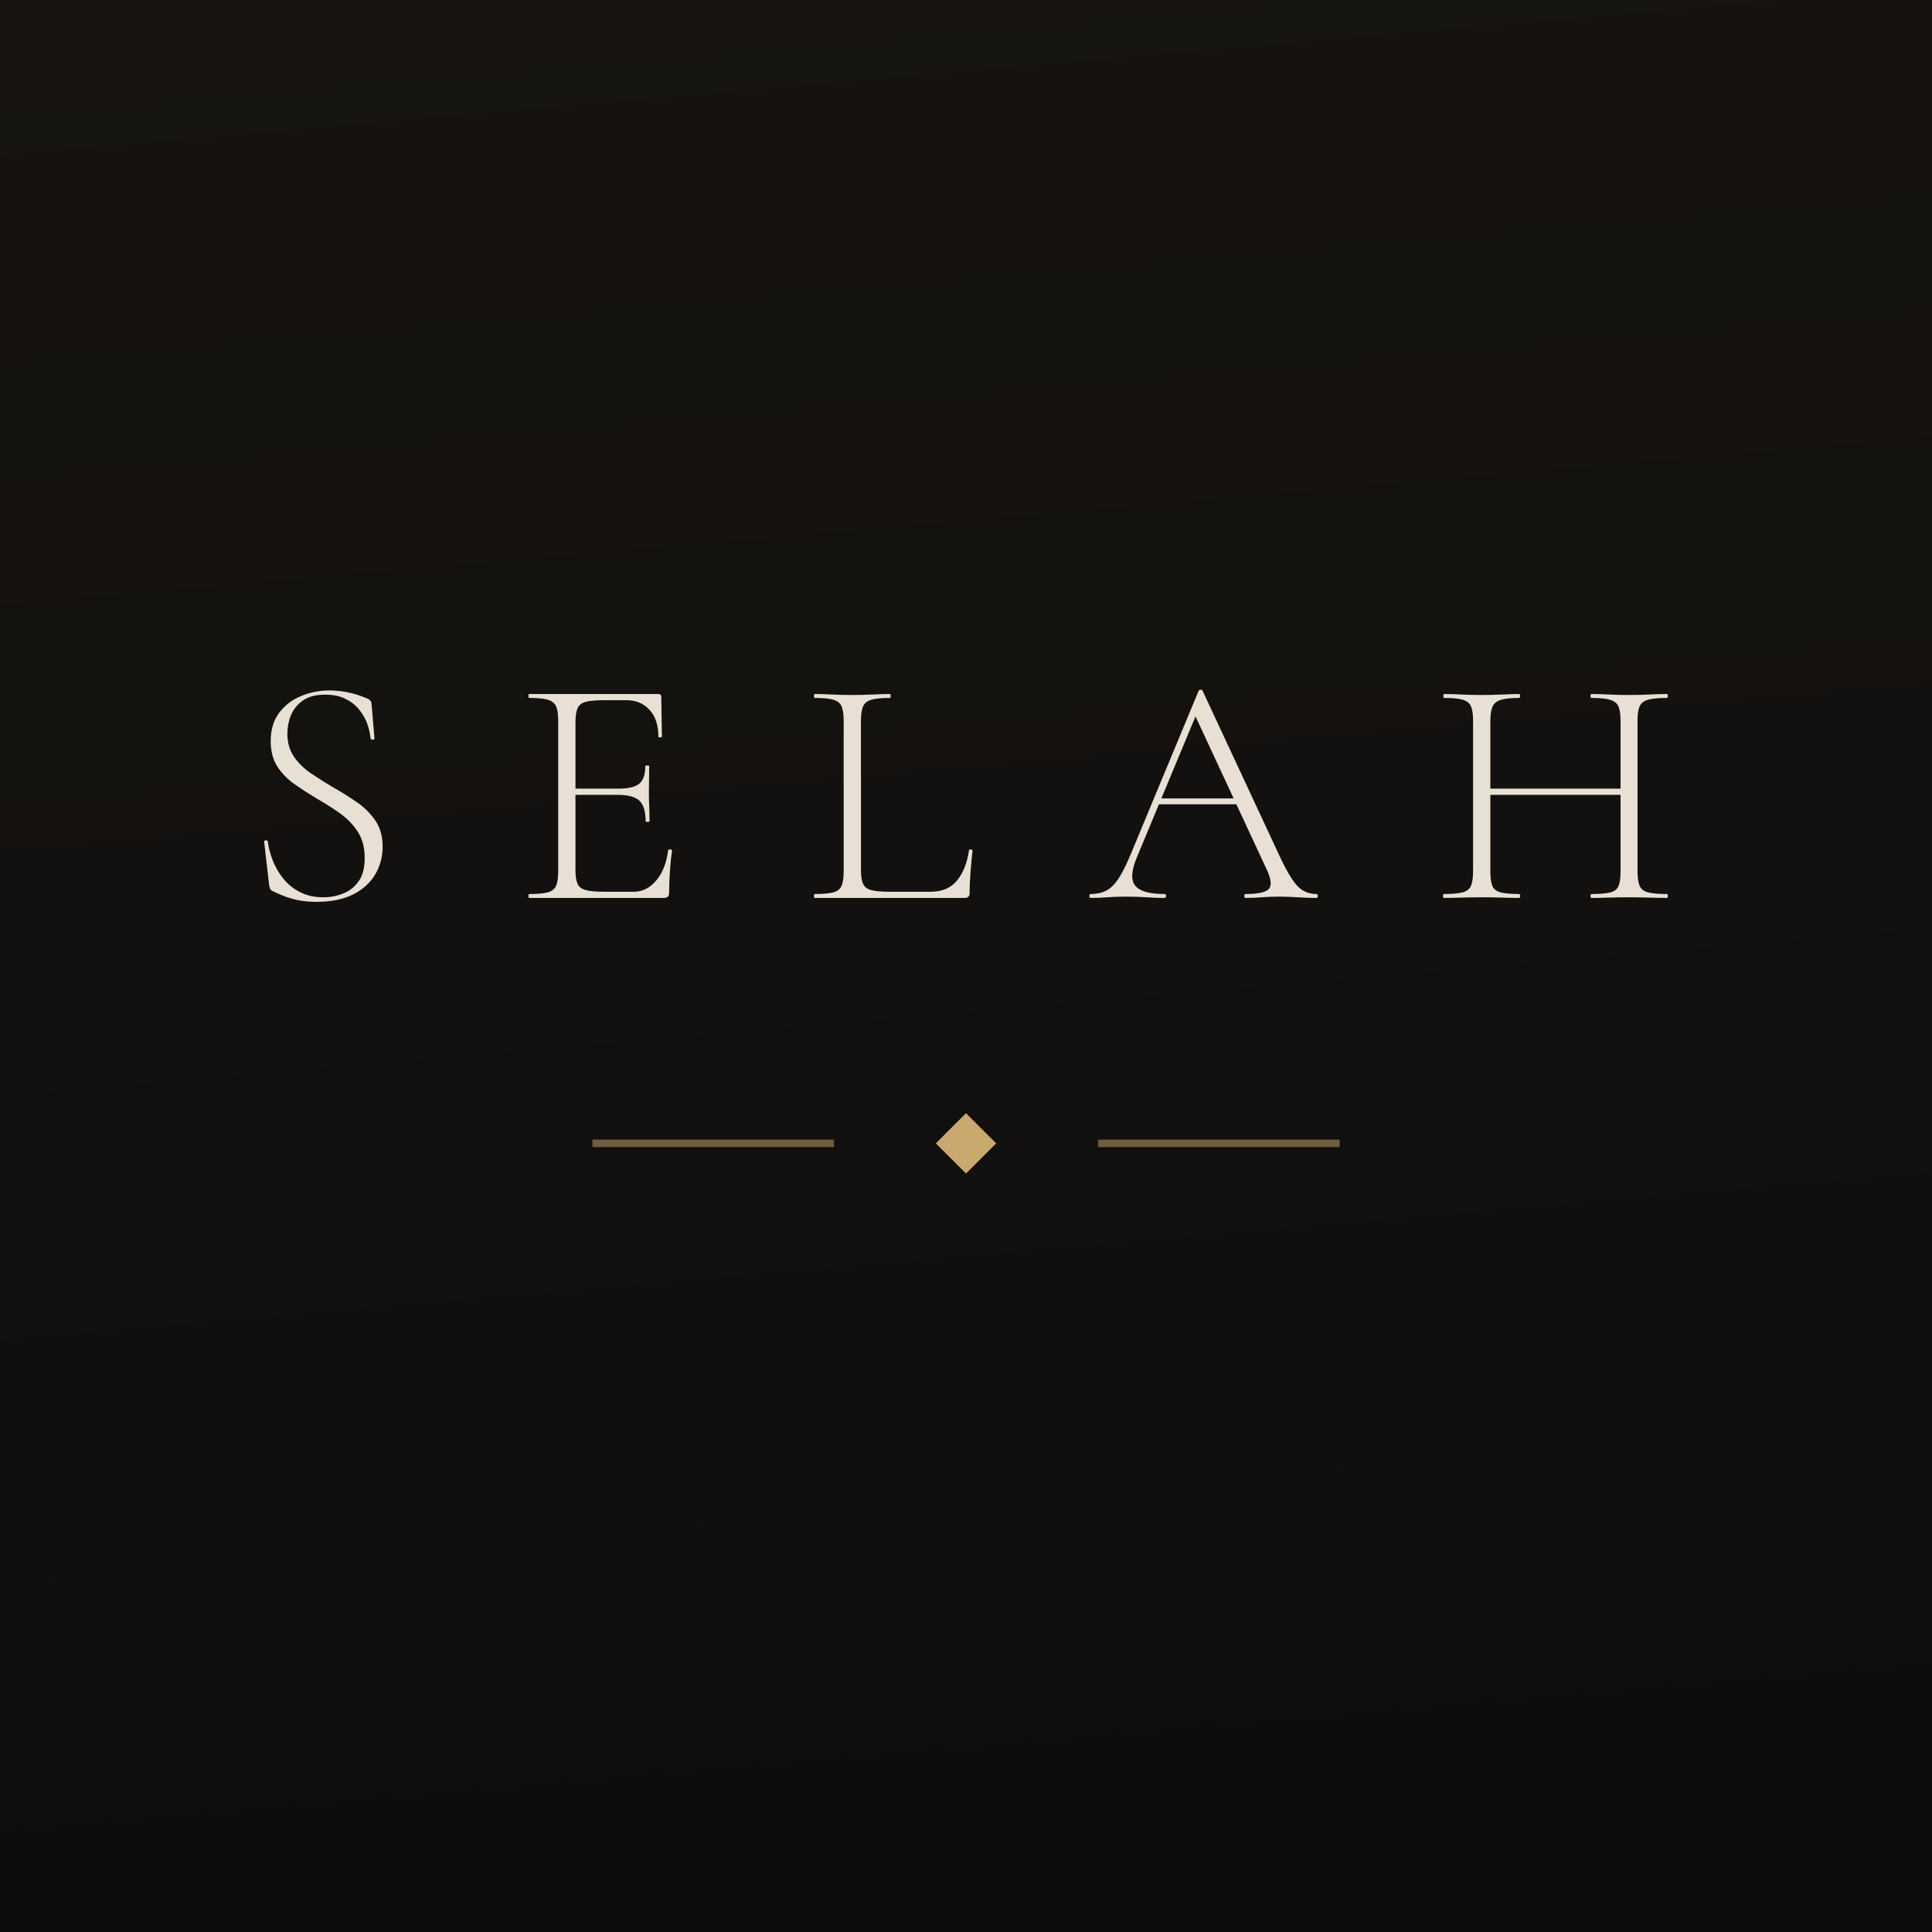
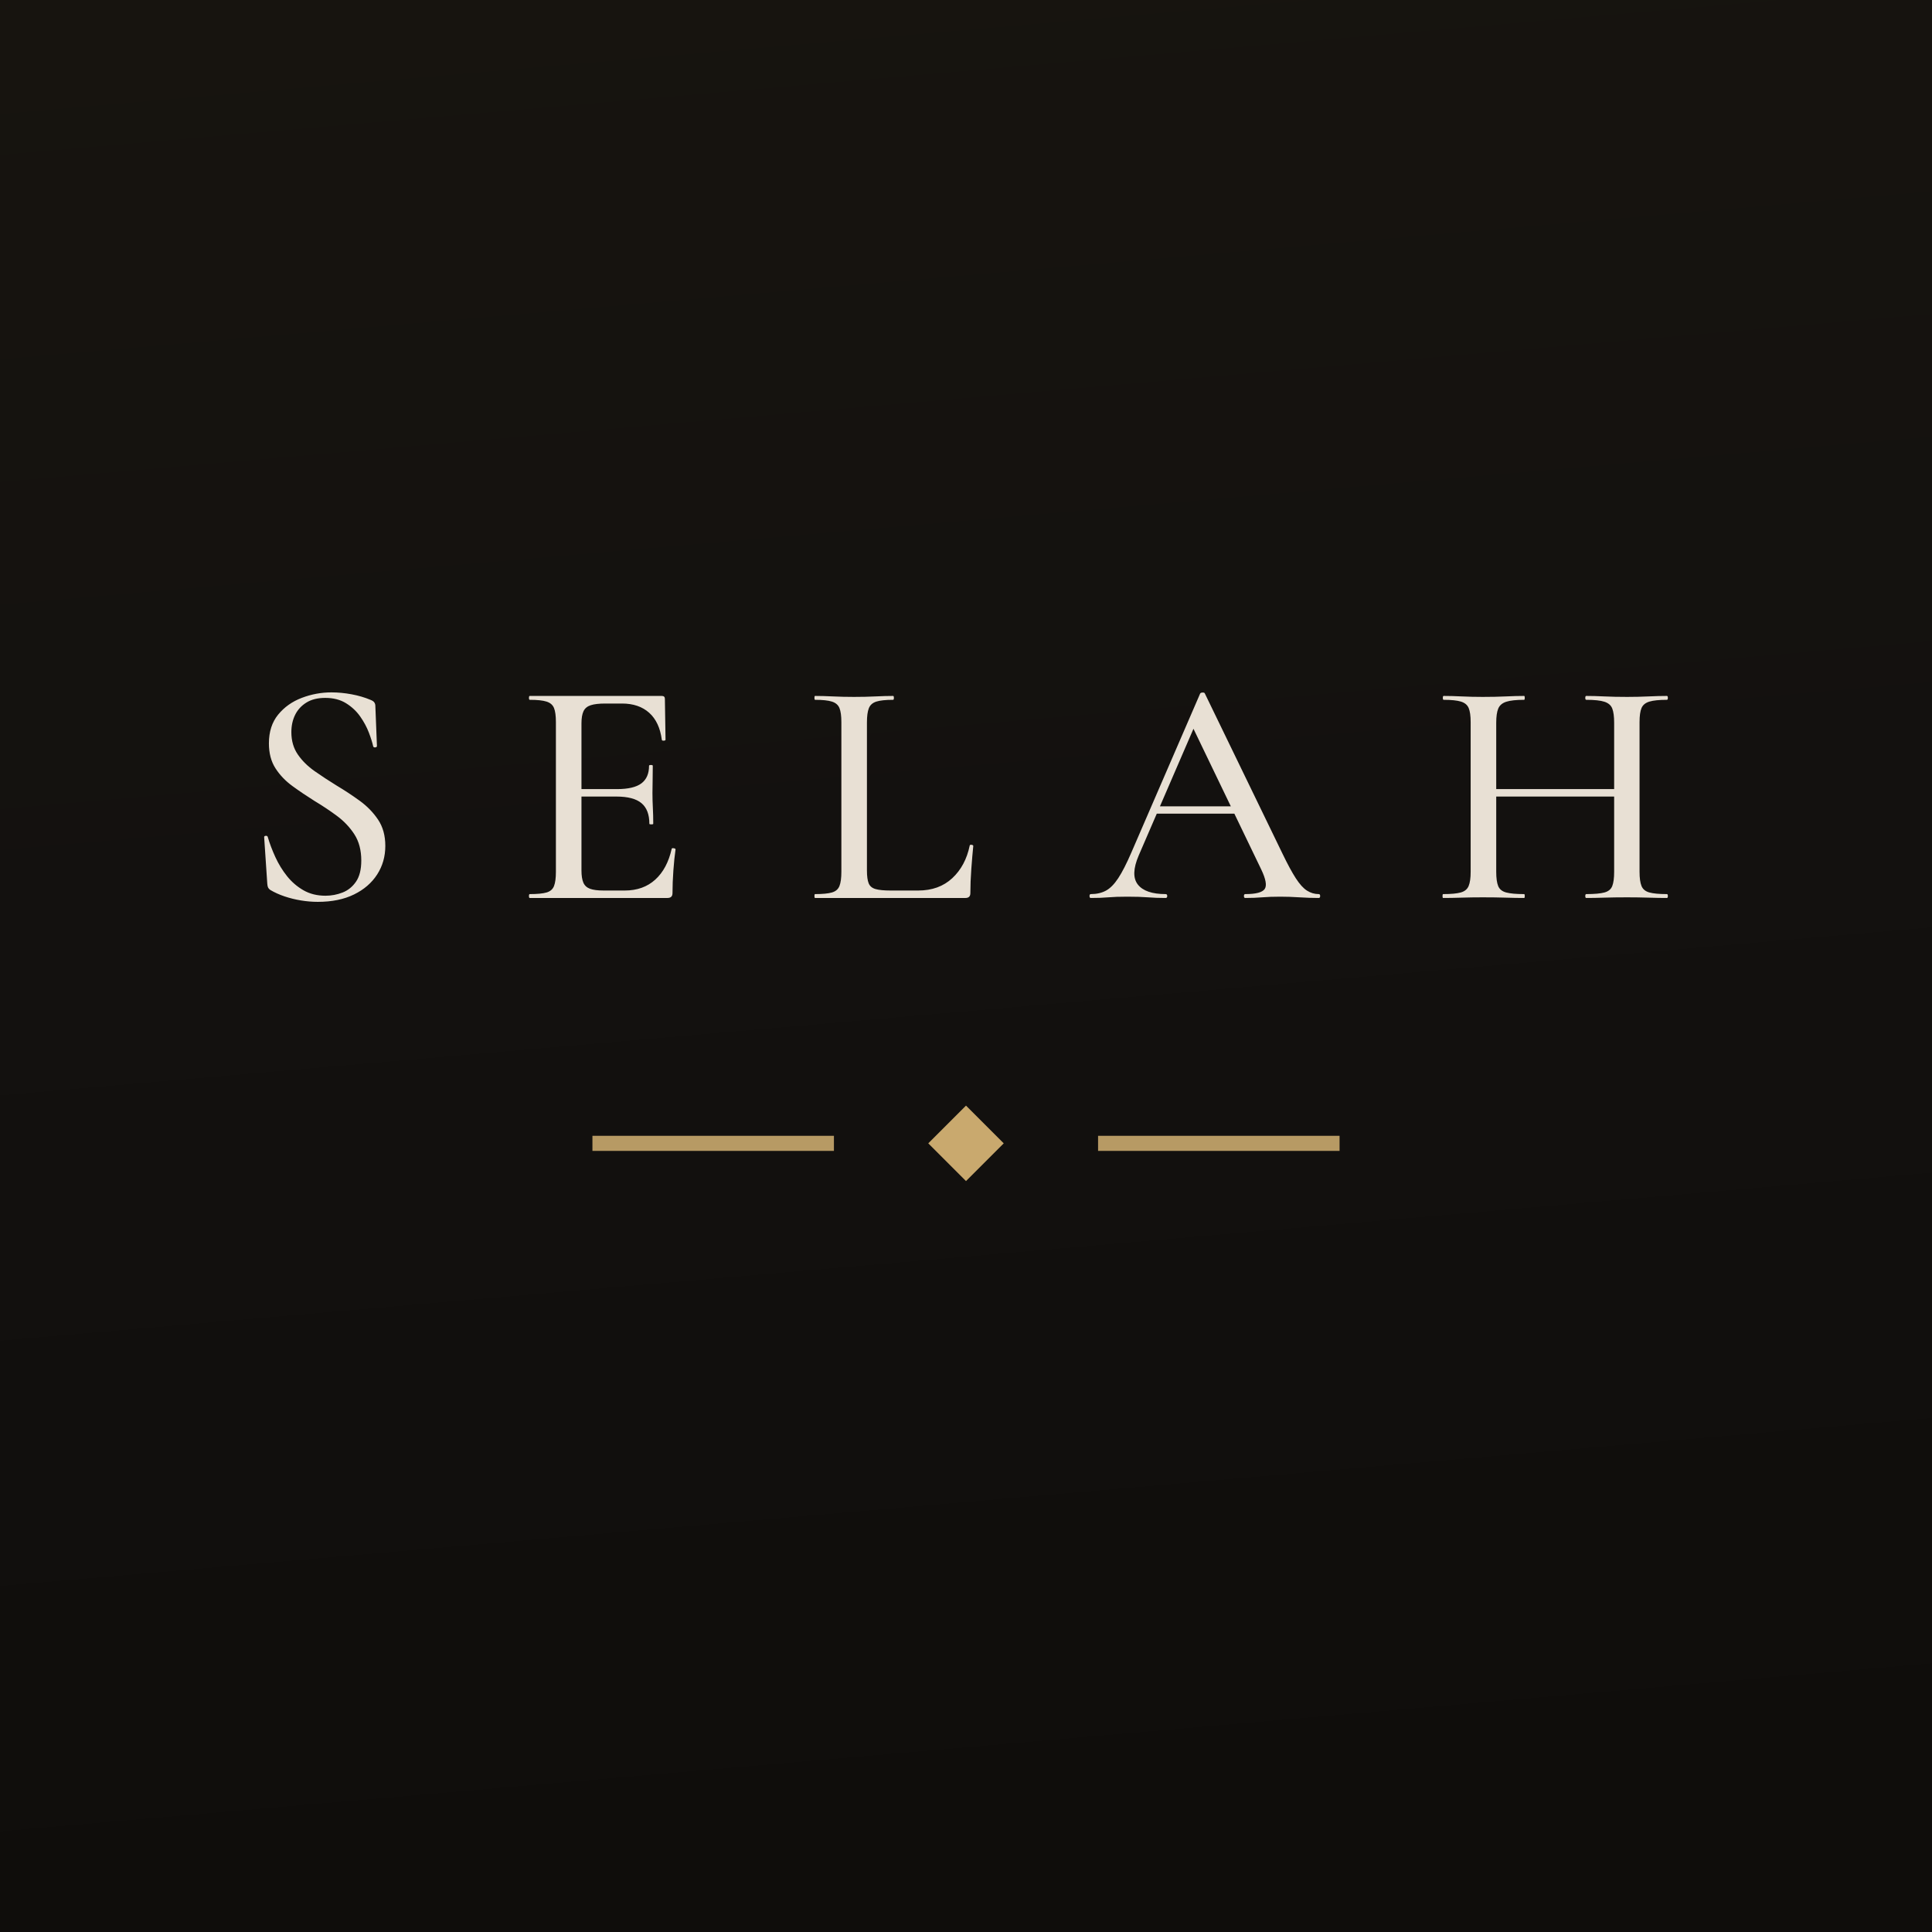
<svg xmlns="http://www.w3.org/2000/svg" viewBox="0 0 1024 1024" role="img" aria-label="Selah">
  <defs>
    <linearGradient id="background" x1="0" y1="0" x2="0.087" y2="1">
      <stop stop-color="#17140f" />
      <stop offset=".5" stop-color="#13110f" />
      <stop offset="1" stop-color="#0f0d0b" />
    </linearGradient>
  </defs>
  <rect width="1024" height="1024" fill="url(#background)" />
-   <path fill="#e8e0d4" transform="translate(128.4399 475.9248) scale(0.1729366 -0.1729366)" d="M138 504Q138 462 158.5 432.5Q179 403 211.5 381.0Q244 359 280 338Q317 317 351.0 293.5Q385 270 407.5 237.5Q430 205 430 157Q430 111 407.5 72.5Q385 34 340.0 11.0Q295 -12 227 -12Q205 -12 183.5 -9.0Q162 -6 139.5 1.5Q117 9 91 22Q86 25 84.5 29.5Q83 34 82 41L67 171Q66 176 71.5 176.5Q77 177 78 173Q82 143 94.0 113.0Q106 83 126.5 58.0Q147 33 177.5 17.5Q208 2 249 2Q280 2 309.0 13.5Q338 25 356.5 51.0Q375 77 375 122Q375 171 353.5 203.5Q332 236 299.0 259.5Q266 283 229 304Q194 325 161.0 348.0Q128 371 107.5 402.5Q87 434 87 481Q87 533 113.0 567.5Q139 602 180.5 619.0Q222 636 267 636Q293 636 321.5 630.5Q350 625 381 612Q389 609 392.5 604.5Q396 600 396 595L405 489Q405 485 399.5 485.0Q394 485 393 489Q391 511 382.5 534.5Q374 558 357.5 578.0Q341 598 315.5 610.5Q290 623 254 623Q211 623 185.5 605.0Q160 587 149.0 560.0Q138 533 138 504ZM1292.0 0H879.0Q877.0 0 877.0 6.0Q877.0 12 879.0 12Q917.0 12 936.0 17.0Q955.0 22 961.5 37.0Q968.0 52 968.0 81V544Q968.0 573 961.5 587.5Q955.0 602 936.0 607.5Q917.0 613 879.0 613Q877.0 613 877.0 619.0Q877.0 625 879.0 625H1275.0Q1284.0 625 1284.0 616L1286.0 495Q1286.0 492 1280.5 492.0Q1275.0 492 1275.0 495Q1275.0 547 1248.0 576.5Q1221.0 606 1177.0 606H1108.0Q1071.0 606 1052.5 601.0Q1034.0 596 1027.5 581.5Q1021.0 567 1021.0 538V85Q1021.0 57 1027.5 43.0Q1034.0 29 1052.5 24.0Q1071.0 19 1108.0 19H1200.0Q1240.0 19 1269.0 54.0Q1298.0 89 1305.0 146Q1305.0 149 1311.0 148.5Q1317.0 148 1317.0 145Q1313.0 119 1310.5 82.5Q1308.0 46 1308.0 15Q1308.0 0 1292.0 0ZM1236.0 235Q1236.0 280 1217.0 298.0Q1198.0 316 1150.0 316H996.0V335H1153.0Q1199.0 335 1217.0 350.5Q1235.0 366 1235.0 404Q1235.0 406 1241.0 406.0Q1247.0 406 1247.0 404Q1247.0 375 1246.5 359.0Q1246.0 343 1246.0 325Q1246.0 303 1247.0 281.5Q1248.0 260 1248.0 235Q1248.0 233 1242.0 233.0Q1236.0 233 1236.0 235ZM1896.0 543V85Q1896.0 57 1902.5 43.0Q1909.0 29 1927.5 24.0Q1946.0 19 1982.0 19H2110.0Q2163.0 19 2191.0 54.0Q2219.0 89 2227.0 146Q2227.0 149 2232.5 148.5Q2238.0 148 2238.0 145Q2235.0 119 2232.0 82.5Q2229.0 46 2229.0 15Q2229.0 0 2214.0 0H1754.0Q1752.0 0 1752.0 6.0Q1752.0 12 1754.0 12Q1792.0 12 1811.0 17.0Q1830.0 22 1836.5 37.0Q1843.0 52 1843.0 81V544Q1843.0 573 1836.5 587.5Q1830.0 602 1811.0 607.5Q1792.0 613 1754.0 613Q1752.0 613 1752.0 619.0Q1752.0 625 1754.0 625Q1778.0 625 1807.5 623.5Q1837.0 622 1869.0 622Q1903.0 622 1932.5 623.5Q1962.0 625 1985.0 625Q1987.0 625 1987.0 619.0Q1987.0 613 1985.0 613Q1947.0 613 1928.0 607.5Q1909.0 602 1902.5 587.0Q1896.0 572 1896.0 543ZM2798.0 287 2807.0 305H3066.0L3073.0 287ZM3292.0 12Q3296.0 12 3296.0 6.0Q3296.0 0 3292.0 0Q3264.0 0 3234.5 2.0Q3205.0 4 3178.0 4Q3147.0 4 3124.5 2.0Q3102.0 0 3075.0 0Q3071.0 0 3071.0 6.0Q3071.0 12 3075.0 12Q3131.0 12 3145.5 27.0Q3160.0 42 3141.0 84L2915.0 570L2934.0 587L2741.0 123Q2716.0 62 2737.0 37.0Q2758.0 12 2826.0 12Q2831.0 12 2831.0 6.0Q2831.0 0 2826.0 0Q2796.0 0 2771.0 2.0Q2746.0 4 2708.0 4Q2673.0 4 2651.5 2.0Q2630.0 0 2600.0 0Q2596.0 0 2596.0 6.0Q2596.0 12 2600.0 12Q2627.0 12 2647.0 22.0Q2667.0 32 2684.5 58.0Q2702.0 84 2722.0 132L2931.0 635Q2933.0 638 2937.5 638.0Q2942.0 638 2943.0 635L3175.0 137Q3198.0 87 3216.0 59.5Q3234.0 32 3252.0 22.0Q3270.0 12 3292.0 12ZM4224.0 542Q4224.0 571 4218.0 586.0Q4212.0 601 4193.0 607.0Q4174.0 613 4135.0 613Q4132.0 613 4132.0 619.0Q4132.0 625 4135.0 625Q4158.0 625 4187.5 623.5Q4217.0 622 4251.0 622Q4283.0 622 4313.0 623.5Q4343.0 625 4366.0 625Q4369.0 625 4369.0 619.0Q4369.0 613 4366.0 613Q4328.0 613 4308.5 607.5Q4289.0 602 4282.5 587.5Q4276.0 573 4276.0 544V81Q4276.0 52 4282.5 37.0Q4289.0 22 4308.5 17.0Q4328.0 12 4366.0 12Q4369.0 12 4369.0 6.0Q4369.0 0 4366.0 0Q4343.0 0 4313.0 1.0Q4283.0 2 4251.0 2Q4217.0 2 4187.5 1.0Q4158.0 0 4135.0 0Q4132.0 0 4132.0 6.0Q4132.0 12 4135.0 12Q4174.0 12 4193.0 17.0Q4212.0 22 4218.0 37.0Q4224.0 52 4224.0 81ZM3796.0 316V335H4246.0V316ZM3772.0 81V544Q3772.0 573 3765.5 587.5Q3759.0 602 3740.0 607.5Q3721.0 613 3683.0 613Q3681.0 613 3681.0 619.0Q3681.0 625 3683.0 625Q3707.0 625 3736.5 623.5Q3766.0 622 3798.0 622Q3833.0 622 3862.0 623.5Q3891.0 625 3914.0 625Q3916.0 625 3916.0 619.0Q3916.0 613 3914.0 613Q3876.0 613 3857.0 607.0Q3838.0 601 3831.5 586.0Q3825.0 571 3825.0 542V81Q3825.0 52 3831.0 37.0Q3837.0 22 3856.5 17.0Q3876.0 12 3914.0 12Q3916.0 12 3916.0 6.0Q3916.0 0 3914.0 0Q3890.0 0 3861.5 1.0Q3833.0 2 3798.0 2Q3766.0 2 3736.0 1.0Q3706.0 0 3682.0 0Q3680.0 0 3680.0 6.0Q3680.0 12 3682.0 12Q3720.0 12 3739.5 17.0Q3759.0 22 3765.5 37.0Q3772.0 52 3772.0 81Z" />
+   <path fill="#e8e0d4" transform="translate(128.0073 475.944) scale(0.1713337 -0.1713337)" d="M154.2 513Q154.2 472.8 174.25 443.75Q194.3 414.7 226.35 392.25Q258.4 369.8 293.95 347.9Q331.4 325.55 365.625 300.7Q399.85 275.85 422.35 242.45Q444.85 209.05 444.85 161.05Q444.85 111.9 419.65 72.725Q394.45 33.55 347.875 10.775Q301.3 -12.0 236 -12.0Q210.4 -12.0 183.95 -7.65Q157.5 -3.3 133.2 4.875Q108.9 13.05 89.2 24.7Q84.65 27.7 82.475 31.75Q80.3 35.8 79.75 43.7L70.15 186.75Q69.15 191.75 74.65 192.25Q80.15 192.75 81.15 188.75Q90.1 158.3 104.8 126.275Q119.5 94.25 140.9 67.45Q162.3 40.65 191.675 23.8Q221.05 6.95 259.8 6.95Q287.2 6.95 312.6 16.875Q338.0 26.8 354.25 50.55Q370.5 74.3 370.5 115.7Q370.5 163.8 349.225 196.75Q327.95 229.7 294.95 254.1Q261.95 278.5 225.4 300.4Q190.4 322.3 157.85 345.975Q125.3 369.65 105.025 401.15Q84.75 432.65 84.75 478.3Q84.75 532.1 113.225 567.05Q141.7 602.0 186.35 619.0Q231 636.0 278.25 636.0Q308.75 636.0 340.626 630.05Q372.501 624.1 399 612.9Q407.901 609.45 410.951 604.725Q414 600.0 414 594.55L418.95 470.099Q418.95 466.549 413.9 465.874Q408.85 465.199 407.4 468.749Q403.6 486.249 393.975 511.549Q384.35 536.849 367.175 561.35Q350 585.85 323.375 602.4Q296.75 618.95 258.95 618.95Q224.05 618.95 200.8 604.55Q177.55 590.15 165.875 566.525Q154.2 542.9 154.2 513ZM1317.7 0.0H891.65Q889.2 0.0 889.2 6.0Q889.2 12.0 891.65 12.0Q926.5 12.0 943.7 17.0Q960.9 22.0 966.725 37.0Q972.55 52.0 972.55 81.0V544.0Q972.55 573.0 966.725 587.5Q960.9 602.0 943.7 607.5Q926.5 613.0 891.65 613.0Q889.2 613.0 889.2 619.0Q889.2 625.0 891.65 625.0H1300.25Q1309.7 625.0 1309.7 616.0L1311.7 489.6Q1311.7 487.05 1306.425 486.6Q1301.15 486.15 1300.25 489.15Q1293.05 544.3 1261.1 572.9Q1229.15 601.5 1177.05 601.5H1125.6Q1096.25 601.5 1080.225 596.275Q1064.2 591.05 1057.925 577.675Q1051.65 564.3 1051.65 540.25V85.0Q1051.65 61.05 1057.475 47.5Q1063.3 33.95 1077.975 28.5Q1092.65 23.05 1120.2 23.05H1185.649Q1242.75 23.05 1279.85 56.7Q1316.95 90.35 1330.7 151.85Q1331.15 154.85 1336.925 153.9Q1342.7 152.95 1342.7 150.4Q1338.7 123.05 1335.975 85.2Q1333.25 47.35 1333.25 15.0Q1333.25 0.0 1317.7 0.0ZM1261.7 229.6Q1261.7 272.8 1237.3 293.275Q1212.9 313.75 1159.5 313.75H1014.05V336.8H1161.6Q1213.45 336.8 1237.075 354.55Q1260.7 372.3 1260.7 408.95Q1260.7 411.4 1266.475 411.4Q1272.25 411.4 1272.25 408.95Q1272.25 378.15 1271.75 361.025Q1271.25 343.9 1271.25 325.0Q1271.25 301.65 1272.475 279.025Q1273.7 256.4 1273.7 229.6Q1273.7 227.6 1267.7 227.6Q1261.7 227.6 1261.7 229.6ZM1934.75 543.0V85.0Q1934.75 58.575 1940.125 45.363Q1945.5 32.15 1961.263 27.6Q1977.026 23.05 2007.7 23.05H2093.399Q2157.649 23.05 2198.7 61.2Q2239.75 99.35 2252.7 162.2Q2253.15 165.2 2258.425 164.475Q2263.7 163.75 2263.7 160.75Q2260.7 131.6 2257.7 90.678Q2254.7 49.756 2254.7 15.0Q2254.7 0.0 2239.53 0.0H1774.3Q1772.3 0.0 1772.3 6.0Q1772.3 12.0 1774.3 12.0Q1809.034 12.0 1826.4 17.0Q1843.767 22.0 1849.708 37.0Q1855.65 52.0 1855.65 81.0V544.0Q1855.65 573.0 1849.708 587.5Q1843.767 602.0 1826.4 607.5Q1809.034 613.0 1774.3 613.0Q1772.3 613.0 1772.3 619.0Q1772.3 625.0 1774.3 625.0Q1798.3 625.0 1829.499 623.5Q1860.698 622.0 1894.542 622.0Q1930.5 622.0 1961.133 623.5Q1991.767 625.0 2015.65 625.0Q2018.1 625.0 2018.1 619.0Q2018.1 613.0 2015.65 613.0Q1981.109 613.0 1963.838 607.5Q1946.567 602.0 1940.659 587.0Q1934.75 572.0 1934.75 543.0ZM2814.95 260.899 2826.65 283.399H3098.7L3105.7 260.899ZM3332.35 12.0Q3336.8 12.0 3336.8 6.0Q3336.8 0.0 3332.35 0.0Q3303.45 0.0 3272.6 2.0Q3241.75 4.0 3213.4 4.0Q3181.05 4.0 3157.425 2.0Q3133.8 0.0 3105.0 0Q3101.0 0 3101.0 6.0Q3101.0 12 3105.0 12Q3154.25 12.0 3165.15 27.675Q3176.05 43.35 3154.35 88.5L2938.7 536.249L2971.2 584.3L2775.5 131.55Q2749.6 71 2772.85 41.5Q2796.1 12.0 2858.7 12.0Q2863.7 12.0 2863.7 6.0Q2863.7 0.0 2858.7 0.0Q2828.7 0.0 2803.7 2.0Q2778.7 4.0 2740.7 4.0Q2703.9 4.0 2681.5 2.0Q2659.1 0.0 2627.3 0.0Q2623.3 0.0 2623.3 6.0Q2623.3 12.0 2627.3 12.0Q2654.3 12.0 2674.075 22.675Q2693.85 33.35 2712.25 61.375Q2730.65 89.4 2752.9 141L2965.5 632.3Q2967.05 635.3 2973.125 635.525Q2979.2 635.75 2980.2 632.3L3220.3 137.0Q3243.75 88.35 3261.525 60.85Q3279.3 33.35 3296.175 22.675Q3313.05 12.0 3332.35 12.0ZM4246.25 542.0Q4246.25 571.0 4240.432 586.0Q4234.614 601.0 4216.19 607.0Q4197.766 613.0 4159.95 613.0Q4156.95 613.0 4156.95 619.0Q4156.95 625.0 4159.95 625.0Q4184.338 625.0 4215.619 623.5Q4246.9 622.0 4286.3 622.0Q4320.1 622.0 4352.575 623.5Q4385.05 625.0 4409.4 625.0Q4412.4 625.0 4412.4 619.0Q4412.4 613.0 4409.4 613.0Q4373.68 613.0 4355.35 607.5Q4337.02 602.0 4330.91 587.5Q4324.8 573.0 4324.8 544.0V81.0Q4324.8 52.0 4330.91 37.0Q4337.02 22.0 4355.35 17.0Q4373.68 12.0 4409.4 12.0Q4412.4 12.0 4412.4 6.0Q4412.4 0.0 4409.4 0.0Q4385.05 0.0 4352.575 1.0Q4320.1 2.0 4286.3 2.0Q4246.9 2.0 4215.619 1.0Q4184.338 0.0 4159.95 0.0Q4156.95 0.0 4156.95 6.0Q4156.95 12.0 4159.95 12.0Q4197.766 12.0 4216.19 17.0Q4234.614 22.0 4240.432 37.0Q4246.25 52.0 4246.25 81.0ZM3838.95 313.75V336.8H4281.3V313.75ZM3802.35 81.0V544.0Q3802.35 573.0 3796.244 587.5Q3790.139 602.0 3772.291 607.5Q3754.444 613.0 3718.75 613.0Q3716.3 613.0 3716.3 619.0Q3716.3 625.0 3718.75 625.0Q3743.65 625.0 3774.755 623.5Q3805.859 622.0 3839.6 622.0Q3879.55 622.0 3911.128 623.5Q3942.706 625.0 3967.75 625.0Q3969.75 625.0 3969.75 619.0Q3969.75 613.0 3967.75 613.0Q3930.903 613.0 3912.48 607.0Q3894.056 601.0 3887.753 586.0Q3881.451 571.0 3881.451 542.0V81.0Q3881.451 52.0 3887.451 37.0Q3893.451 22.0 3912.267 17.0Q3931.083 12.0 3967.75 12.0Q3969.75 12.0 3969.75 6.0Q3969.75 0.0 3967.75 0.0Q3941.617 0.0 3910.584 1.0Q3879.55 2.0 3839.6 2.0Q3805.722 2.0 3773.961 1.0Q3742.2 0.0 3717.3 0.0Q3715.3 0.0 3715.3 6.0Q3715.3 12.0 3717.3 12.0Q3753.5 12.0 3771.65 17.0Q3789.8 22.0 3796.075 37.0Q3802.35 52.0 3802.35 81.0Z" />
  <g fill="#c9a96e">
-     <path d="M496 606 512 590 528 606 512 622Z" />
-     <path d="M314 604H442V608H314ZM582 604H710V608H582Z" opacity=".5" />
+     <path d="M492 606 512 586 532 606 512 626Z" />
+     <path d="M314 602H442V610H314ZM582 602H710V610H582Z" opacity=".9" />
  </g>
</svg>
